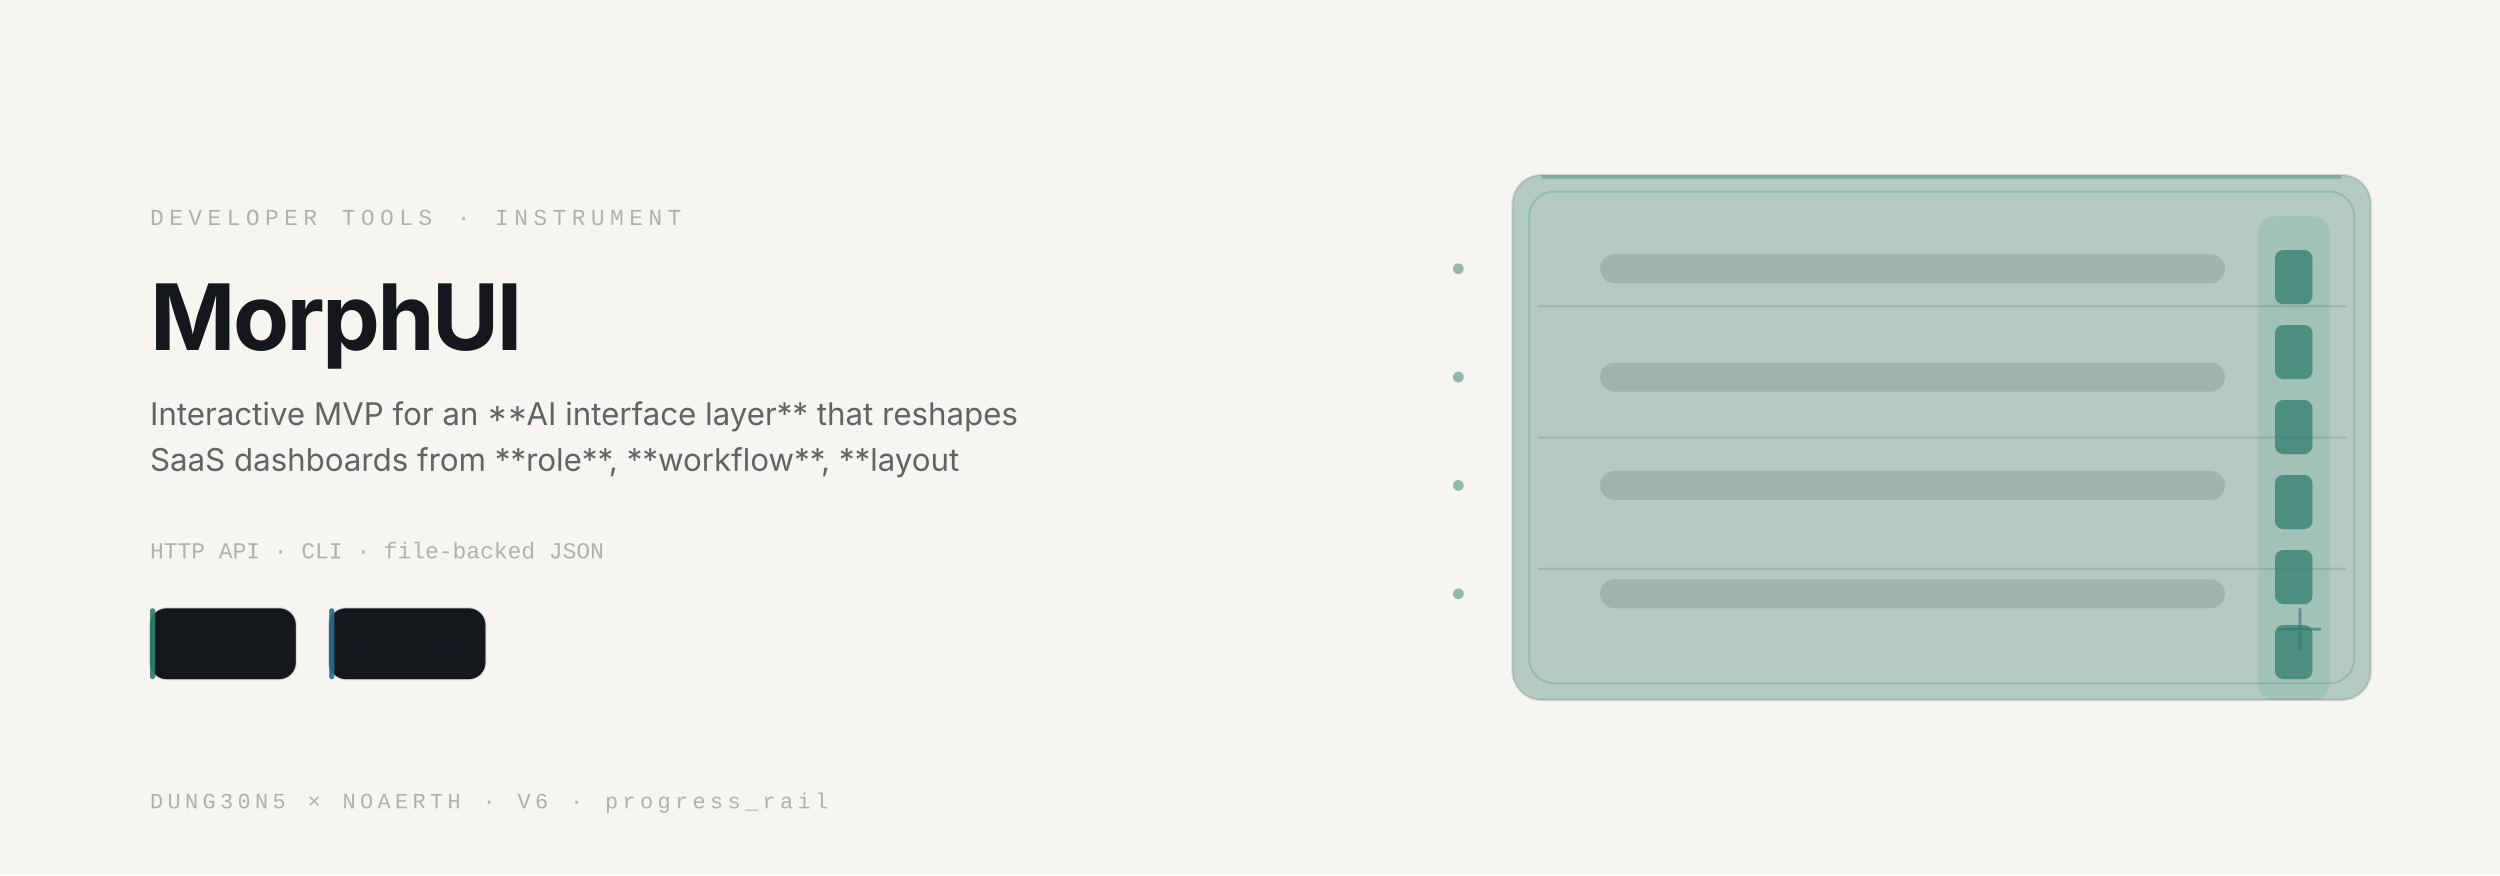
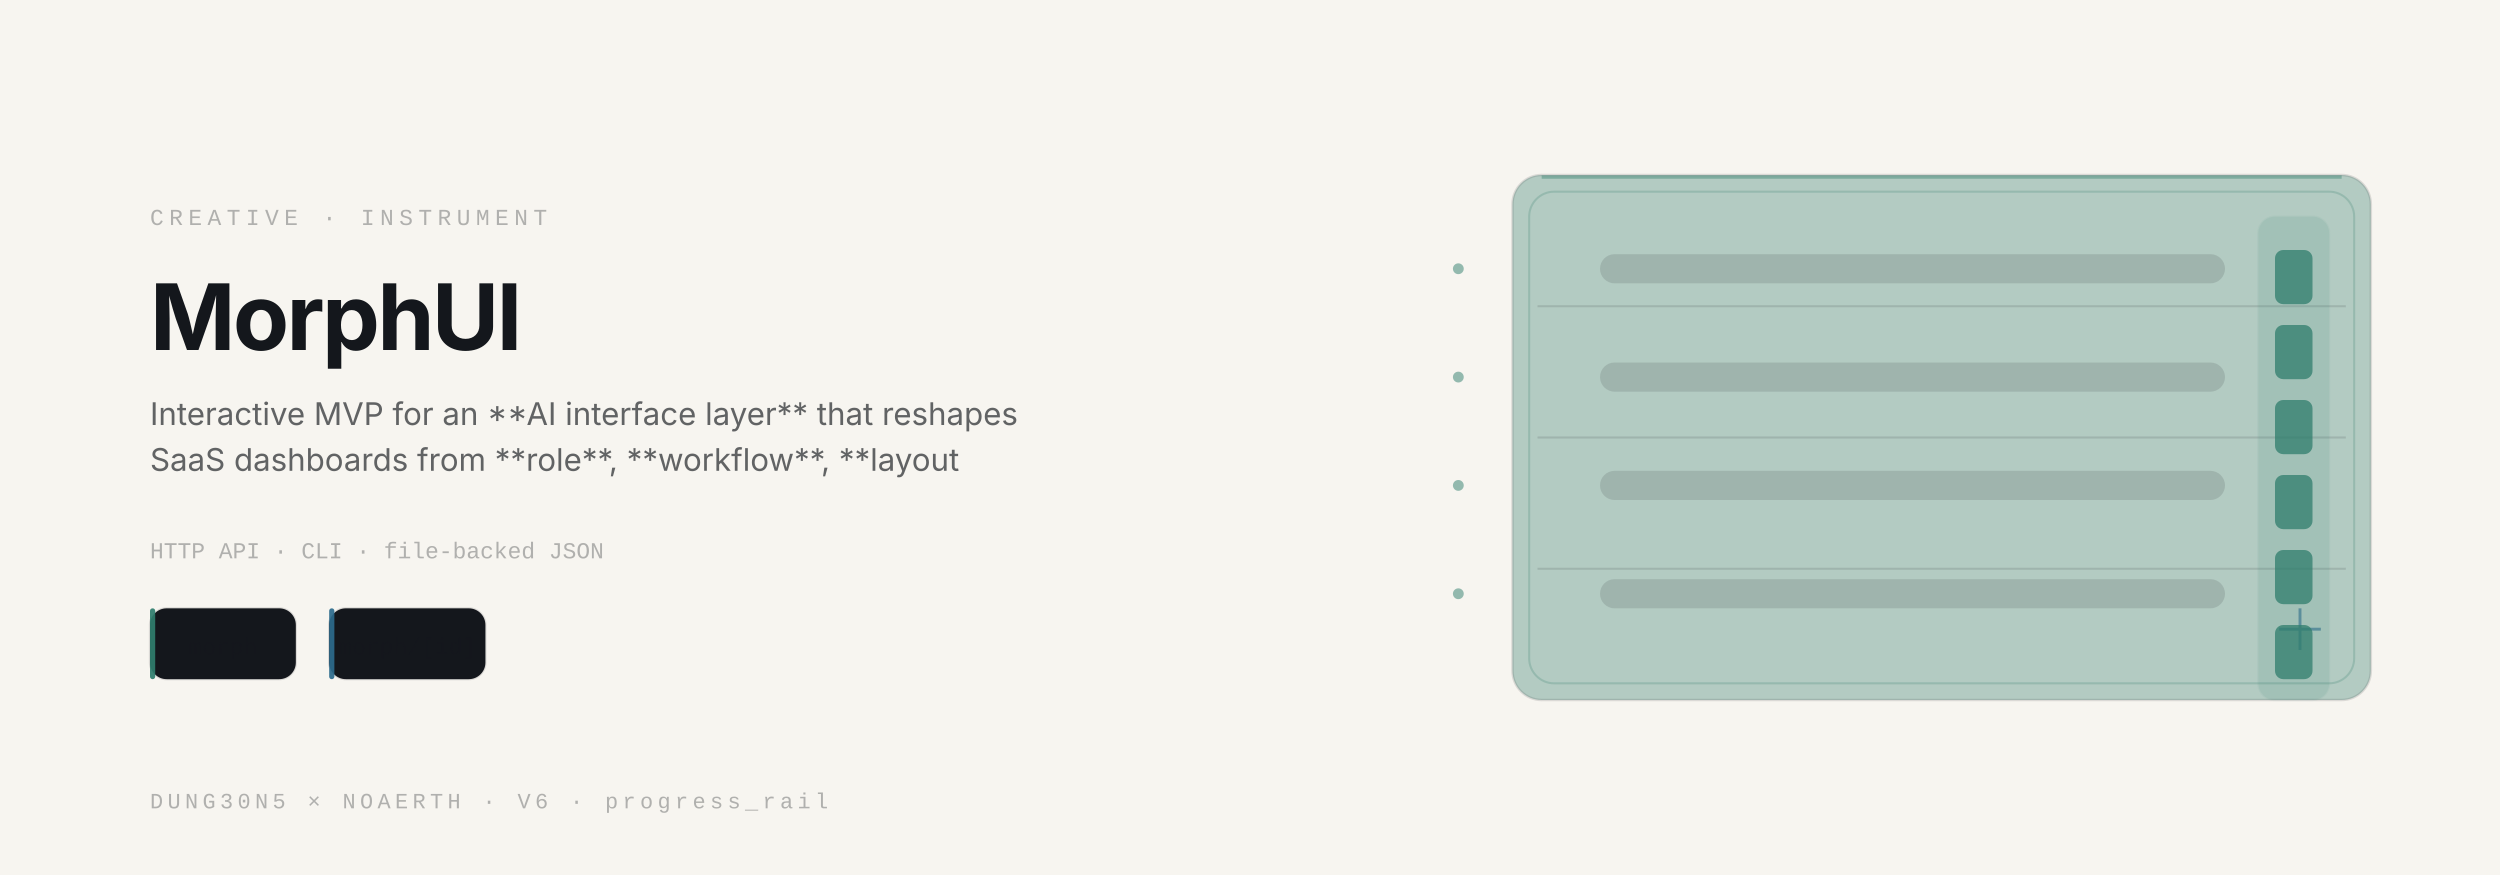
<svg xmlns="http://www.w3.org/2000/svg" viewBox="0 0 1200 420" width="1200" height="420" role="img" aria-label="MorphUI: a cursor runs this project's real commands and output resolves">
  <rect width="1200" height="420" fill="#f7f5f0" />
-   <text x="72" y="108" font-family="ui-monospace, SFMono-Regular, Menlo, Monaco, Consolas, 'Liberation Mono', monospace" font-size="11" letter-spacing="2.6" fill="#14171c4f">DEVELOPER TOOLS · INSTRUMENT</text>
+   <text x="72" y="108" font-family="ui-monospace, SFMono-Regular, Menlo, Monaco, Consolas, 'Liberation Mono', monospace" font-size="11" letter-spacing="2.6" fill="#14171c4f">CREATIVE · INSTRUMENT</text>
  <text x="72" y="168" font-family="-apple-system, BlinkMacSystemFont, 'Segoe UI', Inter, Helvetica, Arial, sans-serif" font-size="44" font-weight="660" letter-spacing="-1.2" fill="#14171c">MorphUI</text>
  <text x="72" y="204" font-family="-apple-system, BlinkMacSystemFont, 'Segoe UI', Inter, Helvetica, Arial, sans-serif" font-size="15" fill="#14171ca8">Interactive MVP for an **AI interface layer** that reshapes</text>
  <text x="72" y="226" font-family="-apple-system, BlinkMacSystemFont, 'Segoe UI', Inter, Helvetica, Arial, sans-serif" font-size="15" fill="#14171ca8">SaaS dashboards from **role**, **workflow**, **layout</text>
  <text x="72" y="268" font-family="ui-monospace, SFMono-Regular, Menlo, Monaco, Consolas, 'Liberation Mono', monospace" font-size="11" fill="#14171c4f">HTTP API · CLI · file-backed JSON</text>
  <rect x="72.0" y="292.0" width="70.0" height="34.0" rx="8" fill="#14171c" stroke="#14171c1f" stroke-width="1.1" />
  <rect x="72.0" y="292.0" width="2.5" height="34.0" rx="1.2" fill="#2f7d6c" opacity="0.92" />
  <text x="107.0" y="314" font-family="ui-monospace, SFMono-Regular, Menlo, Monaco, Consolas, 'Liberation Mono', monospace" font-size="11" fill="#14171c" fill-opacity="0.82" text-anchor="middle">morph</text>
  <rect x="158.0" y="292.0" width="75.0" height="34.0" rx="8" fill="#14171c" stroke="#14171c1f" stroke-width="1.1" />
  <rect x="158.0" y="292.0" width="2.5" height="34.0" rx="1.2" fill="#2b6a8c" opacity="0.92" />
  <text x="195.5" y="314" font-family="ui-monospace, SFMono-Regular, Menlo, Monaco, Consolas, 'Liberation Mono', monospace" font-size="11" fill="#14171c" fill-opacity="0.82" text-anchor="middle">morph/[id]</text>
  <rect x="726.0" y="84.0" width="412.0" height="252.0" rx="14" fill="#2f7d6c" fill-opacity="0.34" />
  <line x1="740.0" y1="85.0" x2="1124.0" y2="85.0" stroke="#2f7d6c" stroke-width="1.6" opacity="0.4" />
  <rect x="726.0" y="84.0" width="412.0" height="252.0" rx="14" fill="none" stroke="#14171c1f" stroke-width="1.2" />
  <line x1="738.0" y1="147.0" x2="1126.0" y2="147.0" stroke="#14171c1f" stroke-width="1" />
  <line x1="738.0" y1="210.0" x2="1126.0" y2="210.0" stroke="#14171c1f" stroke-width="1" />
  <line x1="738.0" y1="273.0" x2="1126.0" y2="273.0" stroke="#14171c1f" stroke-width="1" />
  <rect x="734.0" y="92.0" width="396.0" height="236.0" rx="12" fill="none" stroke="#2f7d6c" stroke-width="1" stroke-opacity="0.22" />
  <path d="M1094.0 302.0 h20 M1104.0 292.0 v20" stroke="#2b6a8c" stroke-width="1.4" opacity="0.6" />
  <rect x="768" y="122" width="300" height="14" rx="7" fill="#14171c1f" />
  <circle cx="700.0" cy="129.0" r="2.6" fill="#2f7d6c" opacity="0.5" />
  <rect x="768" y="174" width="300" height="14" rx="7" fill="#14171c1f" />
  <circle cx="700.0" cy="181.0" r="2.6" fill="#2f7d6c" opacity="0.5" />
  <rect x="768" y="226" width="300" height="14" rx="7" fill="#14171c1f" />
  <circle cx="700.0" cy="233.0" r="2.6" fill="#2f7d6c" opacity="0.5" />
  <rect x="768" y="278" width="300" height="14" rx="7" fill="#14171c1f" />
  <circle cx="700.0" cy="285.0" r="2.6" fill="#2f7d6c" opacity="0.5" />
  <rect x="1084" y="104" width="34" height="232" rx="8" fill="#2f7d6c" opacity="0.13" stroke="#2f7d6c" stroke-width="1.1" stroke-opacity="0.4" />
  <rect x="1092" y="120" width="18" height="26" rx="4" fill="#2f7d6c" opacity="0.75" />
  <rect x="1092" y="156" width="18" height="26" rx="4" fill="#2f7d6c" opacity="0.75" />
  <rect x="1092" y="192" width="18" height="26" rx="4" fill="#2f7d6c" opacity="0.75" />
  <rect x="1092" y="228" width="18" height="26" rx="4" fill="#2f7d6c" opacity="0.75" />
  <rect x="1092" y="264" width="18" height="26" rx="4" fill="#2f7d6c" opacity="0.75" />
  <rect x="1092" y="300" width="18" height="26" rx="4" fill="#2f7d6c" opacity="0.75" />
  <text x="72" y="388" font-family="ui-monospace, SFMono-Regular, Menlo, Monaco, Consolas, 'Liberation Mono', monospace" font-size="10.5" letter-spacing="2.1" fill="#14171c4f">DUNG30N5 × NOAERTH · V6 · progress_rail</text>
</svg>
